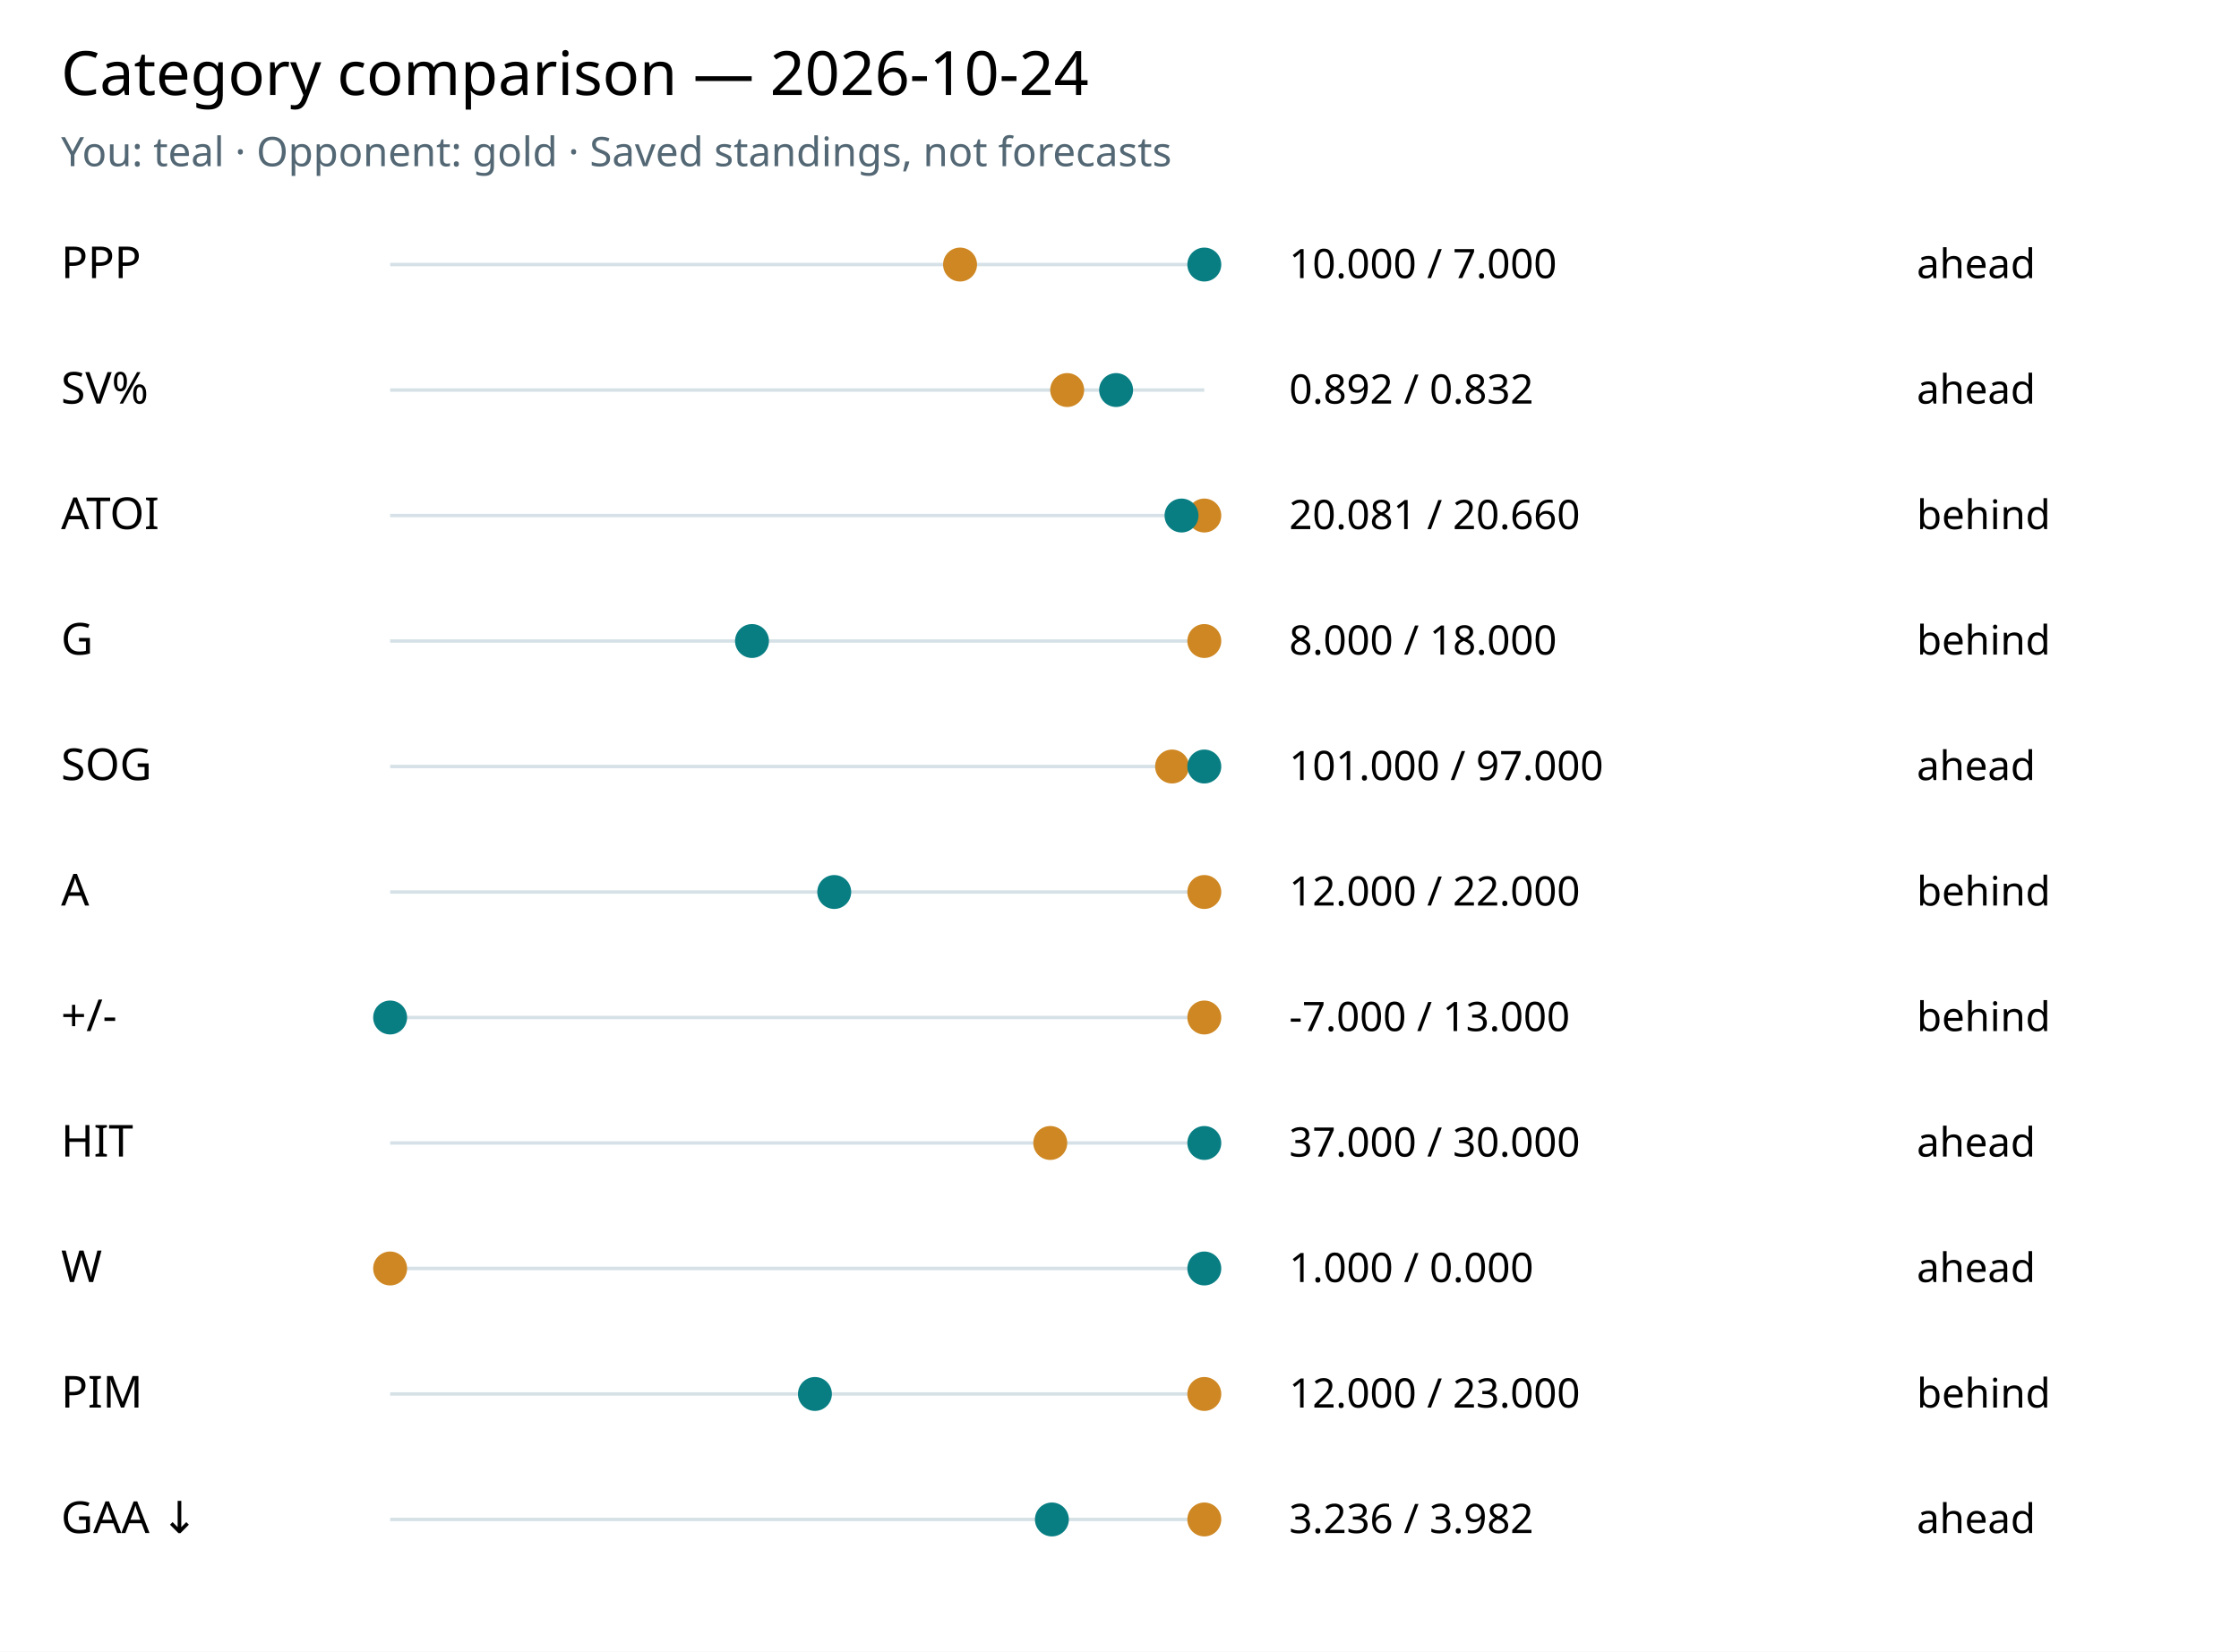
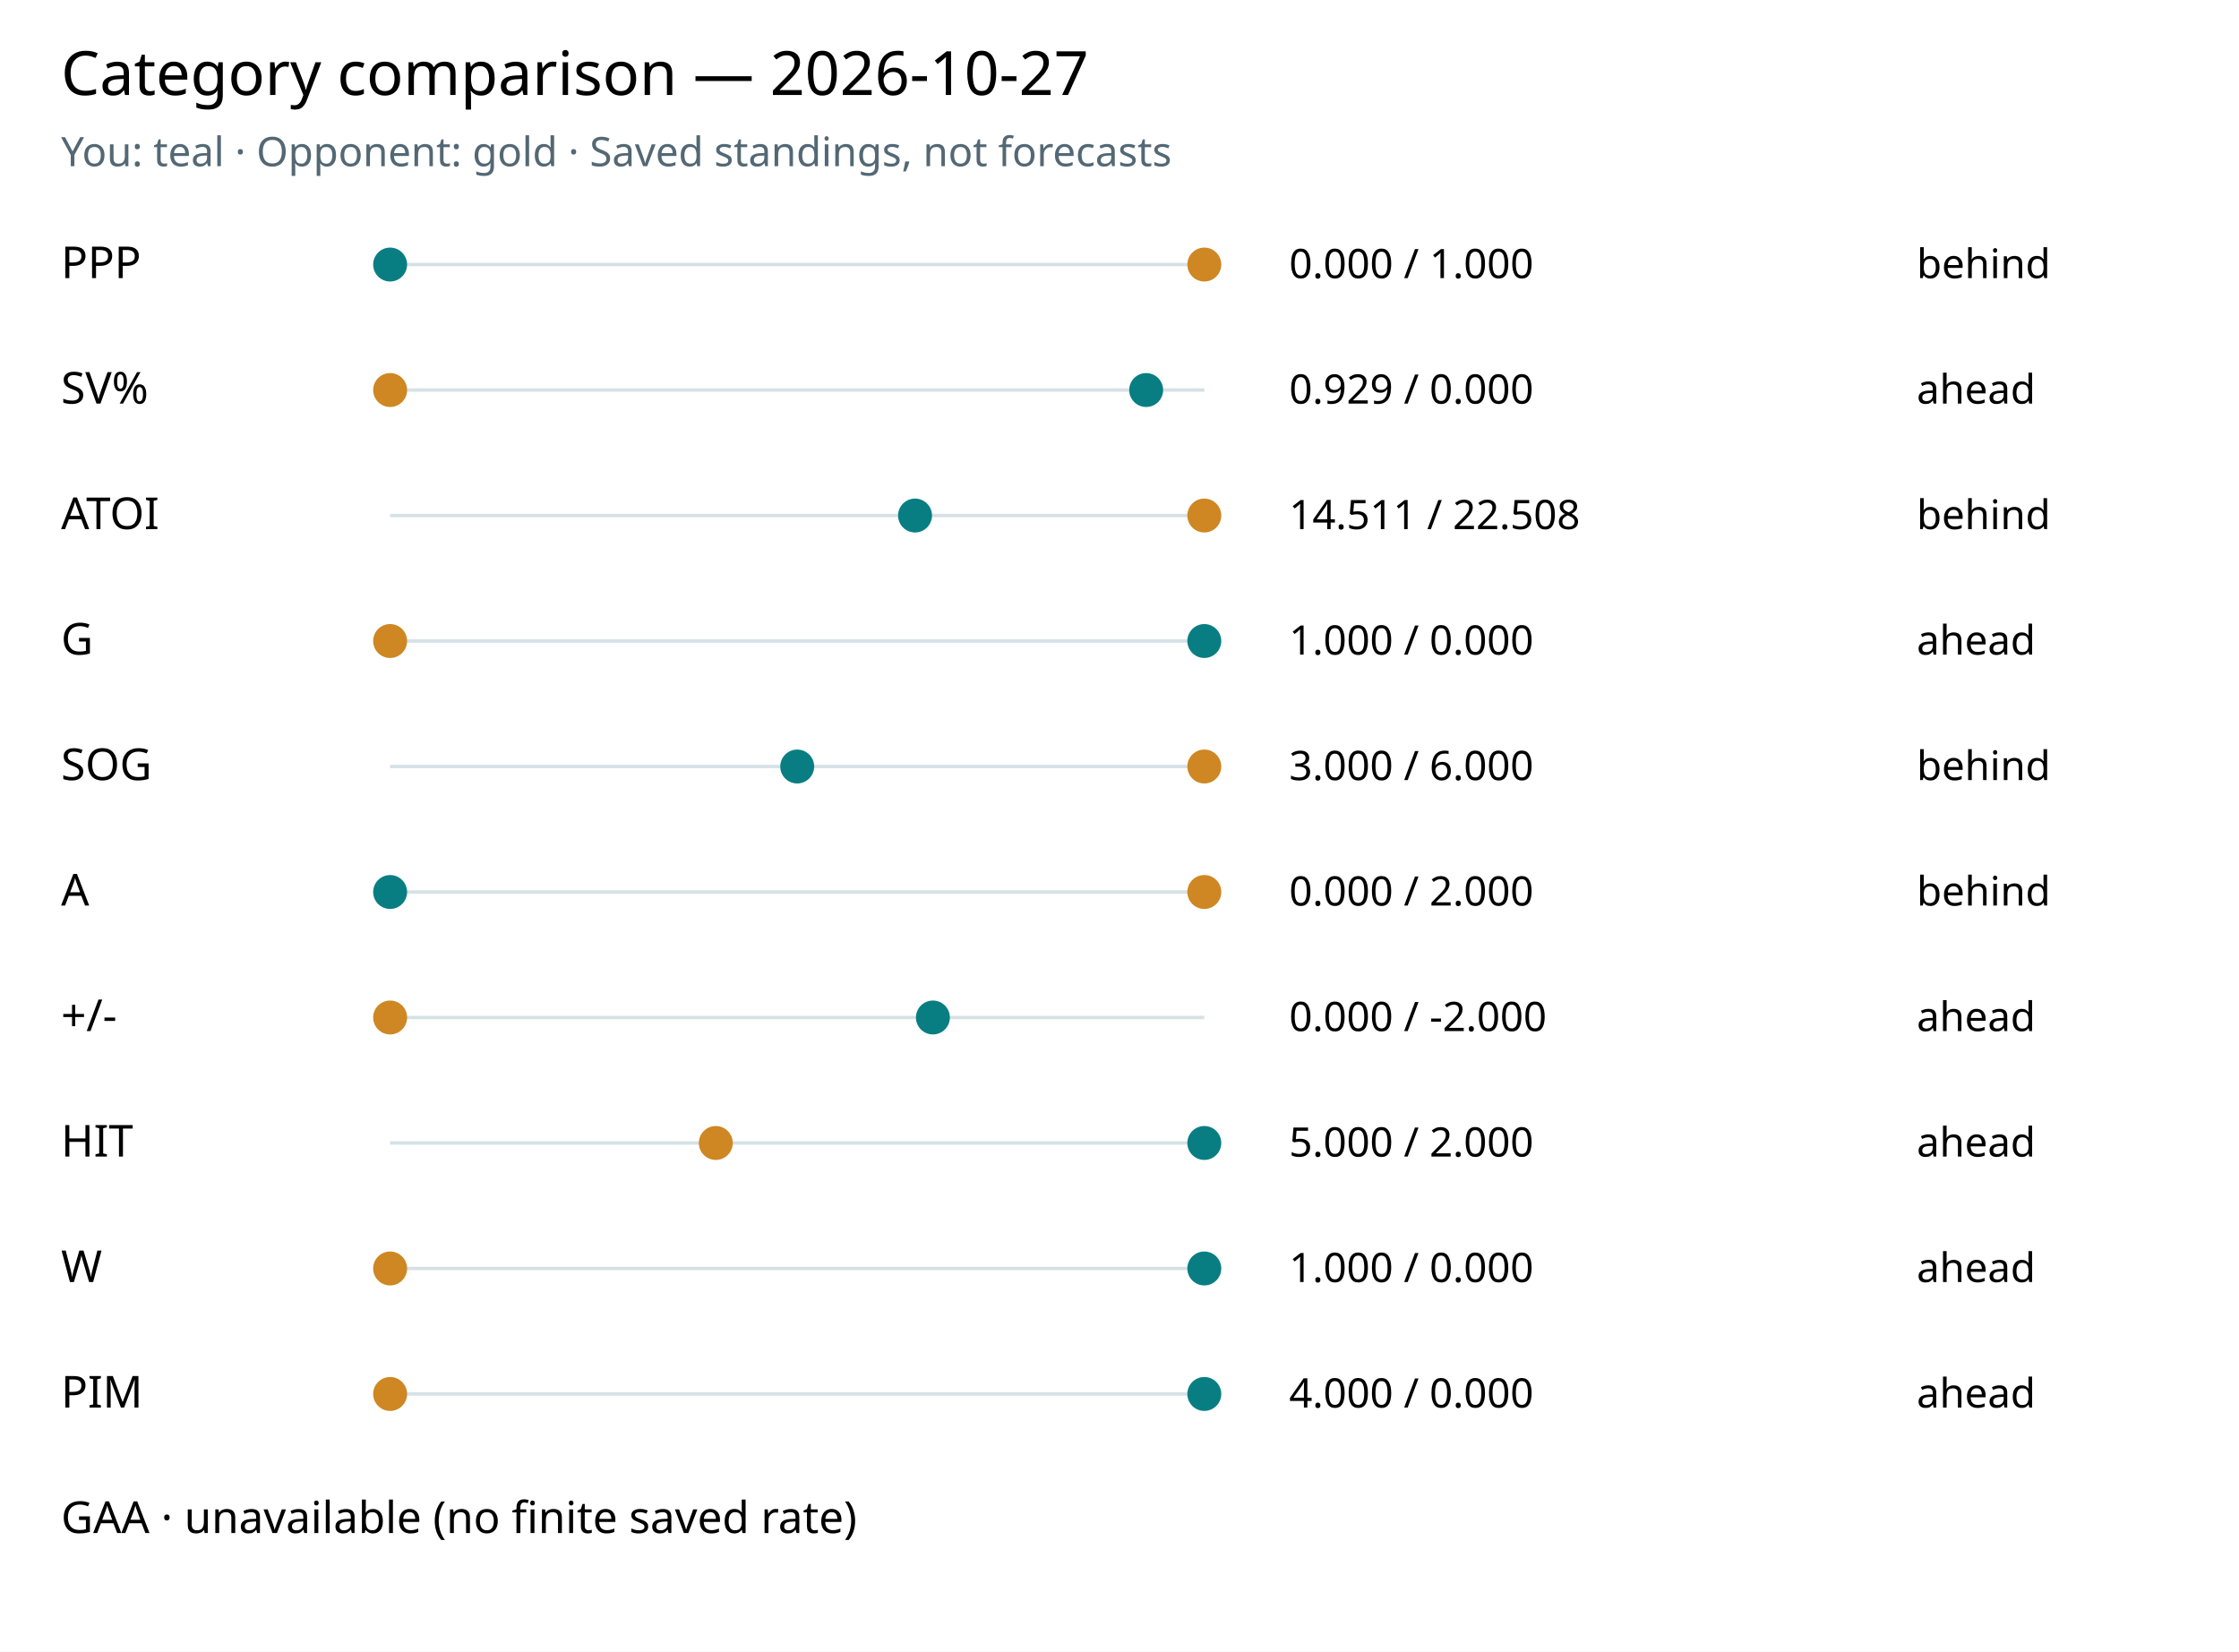
<svg xmlns="http://www.w3.org/2000/svg" viewBox="0 0 660 487" font-family="system-ui,sans-serif" role="img" aria-label="Saved category comparison">
  <rect width="100%" height="100%" fill="white" />
-   <text x="18" y="28" font-size="18">Category comparison — 2026-10-24</text>
+   <text x="18" y="28" font-size="18">Category comparison — 2026-10-27</text>
  <text x="18" y="49" font-size="12" fill="#536874">You: teal · Opponent: gold · Saved standings, not forecasts</text>
  <text x="18" y="82" font-size="13">PPP</text>
  <line x1="115" x2="355" y1="78" y2="78" stroke="#d5e1e6" />
-   <circle cx="283.00" cy="78" r="5" fill="#ce8722" />
-   <circle cx="355.00" cy="78" r="5" fill="#087e83" />
-   <text x="380" y="82" font-size="12">10.000 / 7.000</text>
-   <text x="565" y="82" font-size="12">ahead</text>
+   <circle cx="355.00" cy="78" r="5" fill="#ce8722" />
+   <circle cx="115.00" cy="78" r="5" fill="#087e83" />
+   <text x="380" y="82" font-size="12">0.000 / 1.000</text>
+   <text x="565" y="82" font-size="12">behind</text>
  <text x="18" y="119" font-size="13">SV%</text>
  <line x1="115" x2="355" y1="115" y2="115" stroke="#d5e1e6" />
-   <circle cx="314.58" cy="115" r="5" fill="#ce8722" />
-   <circle cx="329.00" cy="115" r="5" fill="#087e83" />
-   <text x="380" y="119" font-size="12">0.892 / 0.832</text>
+   <circle cx="115.00" cy="115" r="5" fill="#ce8722" />
+   <circle cx="337.86" cy="115" r="5" fill="#087e83" />
+   <text x="380" y="119" font-size="12">0.929 / 0.000</text>
  <text x="565" y="119" font-size="12">ahead</text>
  <text x="18" y="156" font-size="13">ATOI</text>
  <line x1="115" x2="355" y1="152" y2="152" stroke="#d5e1e6" />
  <circle cx="355.00" cy="152" r="5" fill="#ce8722" />
-   <circle cx="348.28" cy="152" r="5" fill="#087e83" />
-   <text x="380" y="156" font-size="12">20.081 / 20.660</text>
+   <circle cx="269.73" cy="152" r="5" fill="#087e83" />
+   <text x="380" y="156" font-size="12">14.511 / 22.508</text>
  <text x="565" y="156" font-size="12">behind</text>
  <text x="18" y="193" font-size="13">G</text>
  <line x1="115" x2="355" y1="189" y2="189" stroke="#d5e1e6" />
-   <circle cx="355.00" cy="189" r="5" fill="#ce8722" />
-   <circle cx="221.67" cy="189" r="5" fill="#087e83" />
-   <text x="380" y="193" font-size="12">8.000 / 18.000</text>
-   <text x="565" y="193" font-size="12">behind</text>
+   <circle cx="115.00" cy="189" r="5" fill="#ce8722" />
+   <circle cx="355.00" cy="189" r="5" fill="#087e83" />
+   <text x="380" y="193" font-size="12">1.000 / 0.000</text>
+   <text x="565" y="193" font-size="12">ahead</text>
  <text x="18" y="230" font-size="13">SOG</text>
  <line x1="115" x2="355" y1="226" y2="226" stroke="#d5e1e6" />
-   <circle cx="345.50" cy="226" r="5" fill="#ce8722" />
-   <circle cx="355.00" cy="226" r="5" fill="#087e83" />
-   <text x="380" y="230" font-size="12">101.000 / 97.000</text>
-   <text x="565" y="230" font-size="12">ahead</text>
+   <circle cx="355.00" cy="226" r="5" fill="#ce8722" />
+   <circle cx="235.00" cy="226" r="5" fill="#087e83" />
+   <text x="380" y="230" font-size="12">3.000 / 6.000</text>
+   <text x="565" y="230" font-size="12">behind</text>
  <text x="18" y="267" font-size="13">A</text>
  <line x1="115" x2="355" y1="263" y2="263" stroke="#d5e1e6" />
  <circle cx="355.00" cy="263" r="5" fill="#ce8722" />
-   <circle cx="245.91" cy="263" r="5" fill="#087e83" />
-   <text x="380" y="267" font-size="12">12.000 / 22.000</text>
+   <circle cx="115.00" cy="263" r="5" fill="#087e83" />
+   <text x="380" y="267" font-size="12">0.000 / 2.000</text>
  <text x="565" y="267" font-size="12">behind</text>
  <text x="18" y="304" font-size="13">+/-</text>
  <line x1="115" x2="355" y1="300" y2="300" stroke="#d5e1e6" />
-   <circle cx="355.00" cy="300" r="5" fill="#ce8722" />
-   <circle cx="115.00" cy="300" r="5" fill="#087e83" />
-   <text x="380" y="304" font-size="12">-7.000 / 13.000</text>
-   <text x="565" y="304" font-size="12">behind</text>
+   <circle cx="115.00" cy="300" r="5" fill="#ce8722" />
+   <circle cx="275.00" cy="300" r="5" fill="#087e83" />
+   <text x="380" y="304" font-size="12">0.000 / -2.000</text>
+   <text x="565" y="304" font-size="12">ahead</text>
  <text x="18" y="341" font-size="13">HIT</text>
  <line x1="115" x2="355" y1="337" y2="337" stroke="#d5e1e6" />
-   <circle cx="309.59" cy="337" r="5" fill="#ce8722" />
+   <circle cx="211.00" cy="337" r="5" fill="#ce8722" />
  <circle cx="355.00" cy="337" r="5" fill="#087e83" />
-   <text x="380" y="341" font-size="12">37.000 / 30.000</text>
+   <text x="380" y="341" font-size="12">5.000 / 2.000</text>
  <text x="565" y="341" font-size="12">ahead</text>
  <text x="18" y="378" font-size="13">W</text>
  <line x1="115" x2="355" y1="374" y2="374" stroke="#d5e1e6" />
  <circle cx="115.00" cy="374" r="5" fill="#ce8722" />
  <circle cx="355.00" cy="374" r="5" fill="#087e83" />
  <text x="380" y="378" font-size="12">1.000 / 0.000</text>
  <text x="565" y="378" font-size="12">ahead</text>
  <text x="18" y="415" font-size="13">PIM</text>
  <line x1="115" x2="355" y1="411" y2="411" stroke="#d5e1e6" />
-   <circle cx="355.00" cy="411" r="5" fill="#ce8722" />
-   <circle cx="240.22" cy="411" r="5" fill="#087e83" />
-   <text x="380" y="415" font-size="12">12.000 / 23.000</text>
-   <text x="565" y="415" font-size="12">behind</text>
-   <text x="18" y="452" font-size="13">GAA ↓</text>
-   <line x1="115" x2="355" y1="448" y2="448" stroke="#d5e1e6" />
-   <circle cx="355.00" cy="448" r="5" fill="#ce8722" />
-   <circle cx="310.07" cy="448" r="5" fill="#087e83" />
-   <text x="380" y="452" font-size="12">3.236 / 3.982</text>
-   <text x="565" y="452" font-size="12">ahead</text>
+   <circle cx="115.00" cy="411" r="5" fill="#ce8722" />
+   <circle cx="355.00" cy="411" r="5" fill="#087e83" />
+   <text x="380" y="415" font-size="12">4.000 / 0.000</text>
+   <text x="565" y="415" font-size="12">ahead</text>
+   <text x="18" y="452" font-size="13">GAA · unavailable (no finite saved rate)</text>
</svg>
